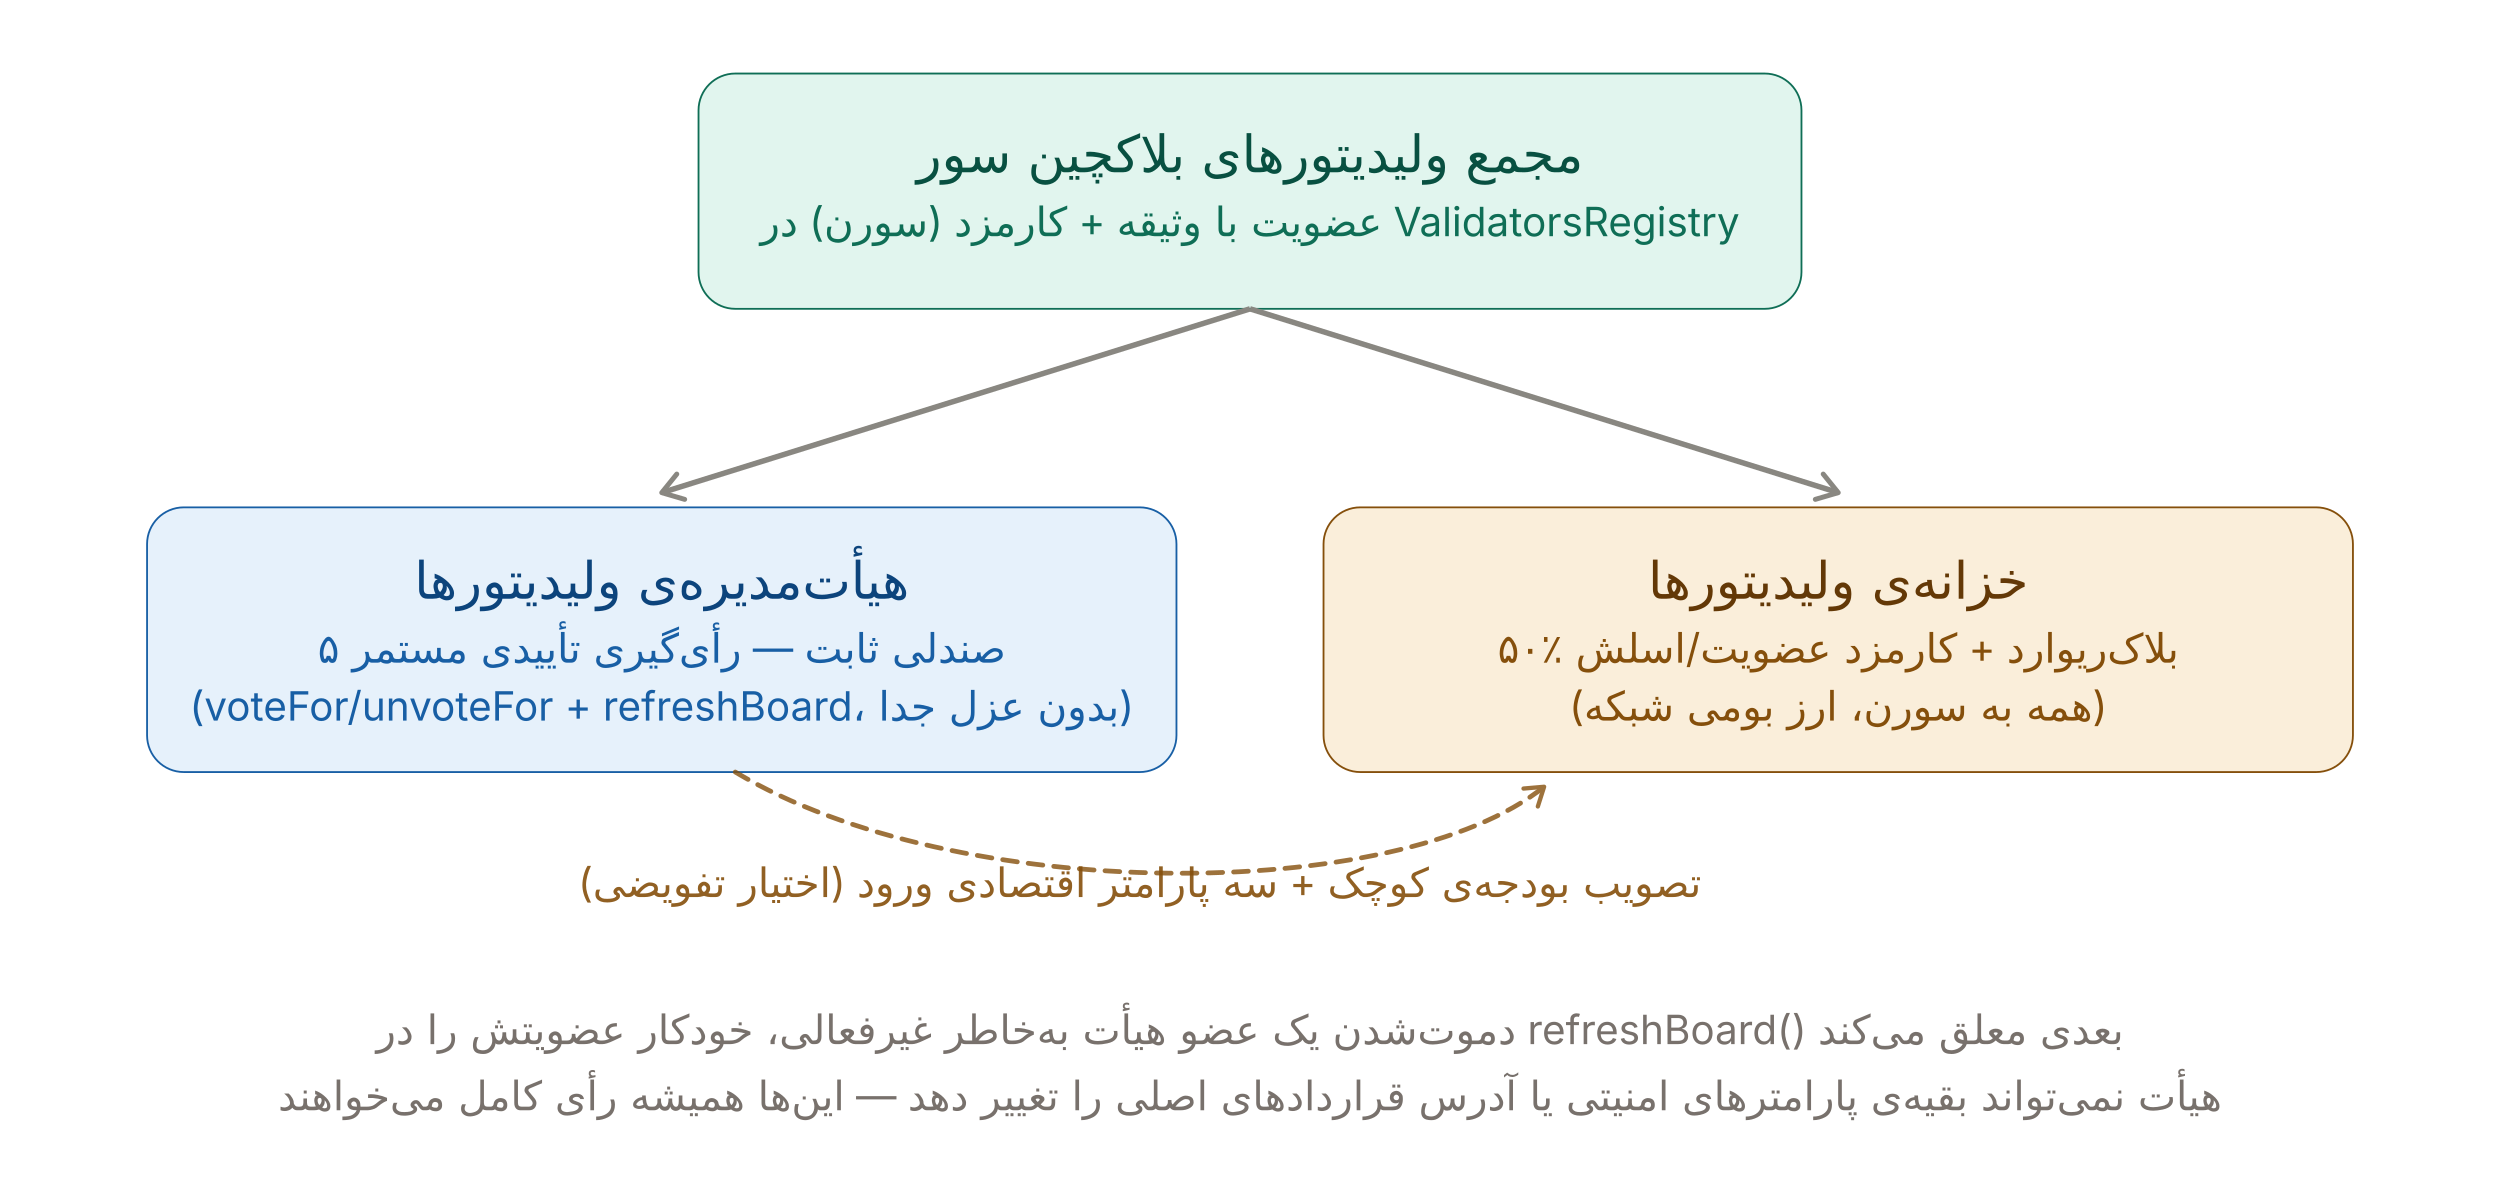
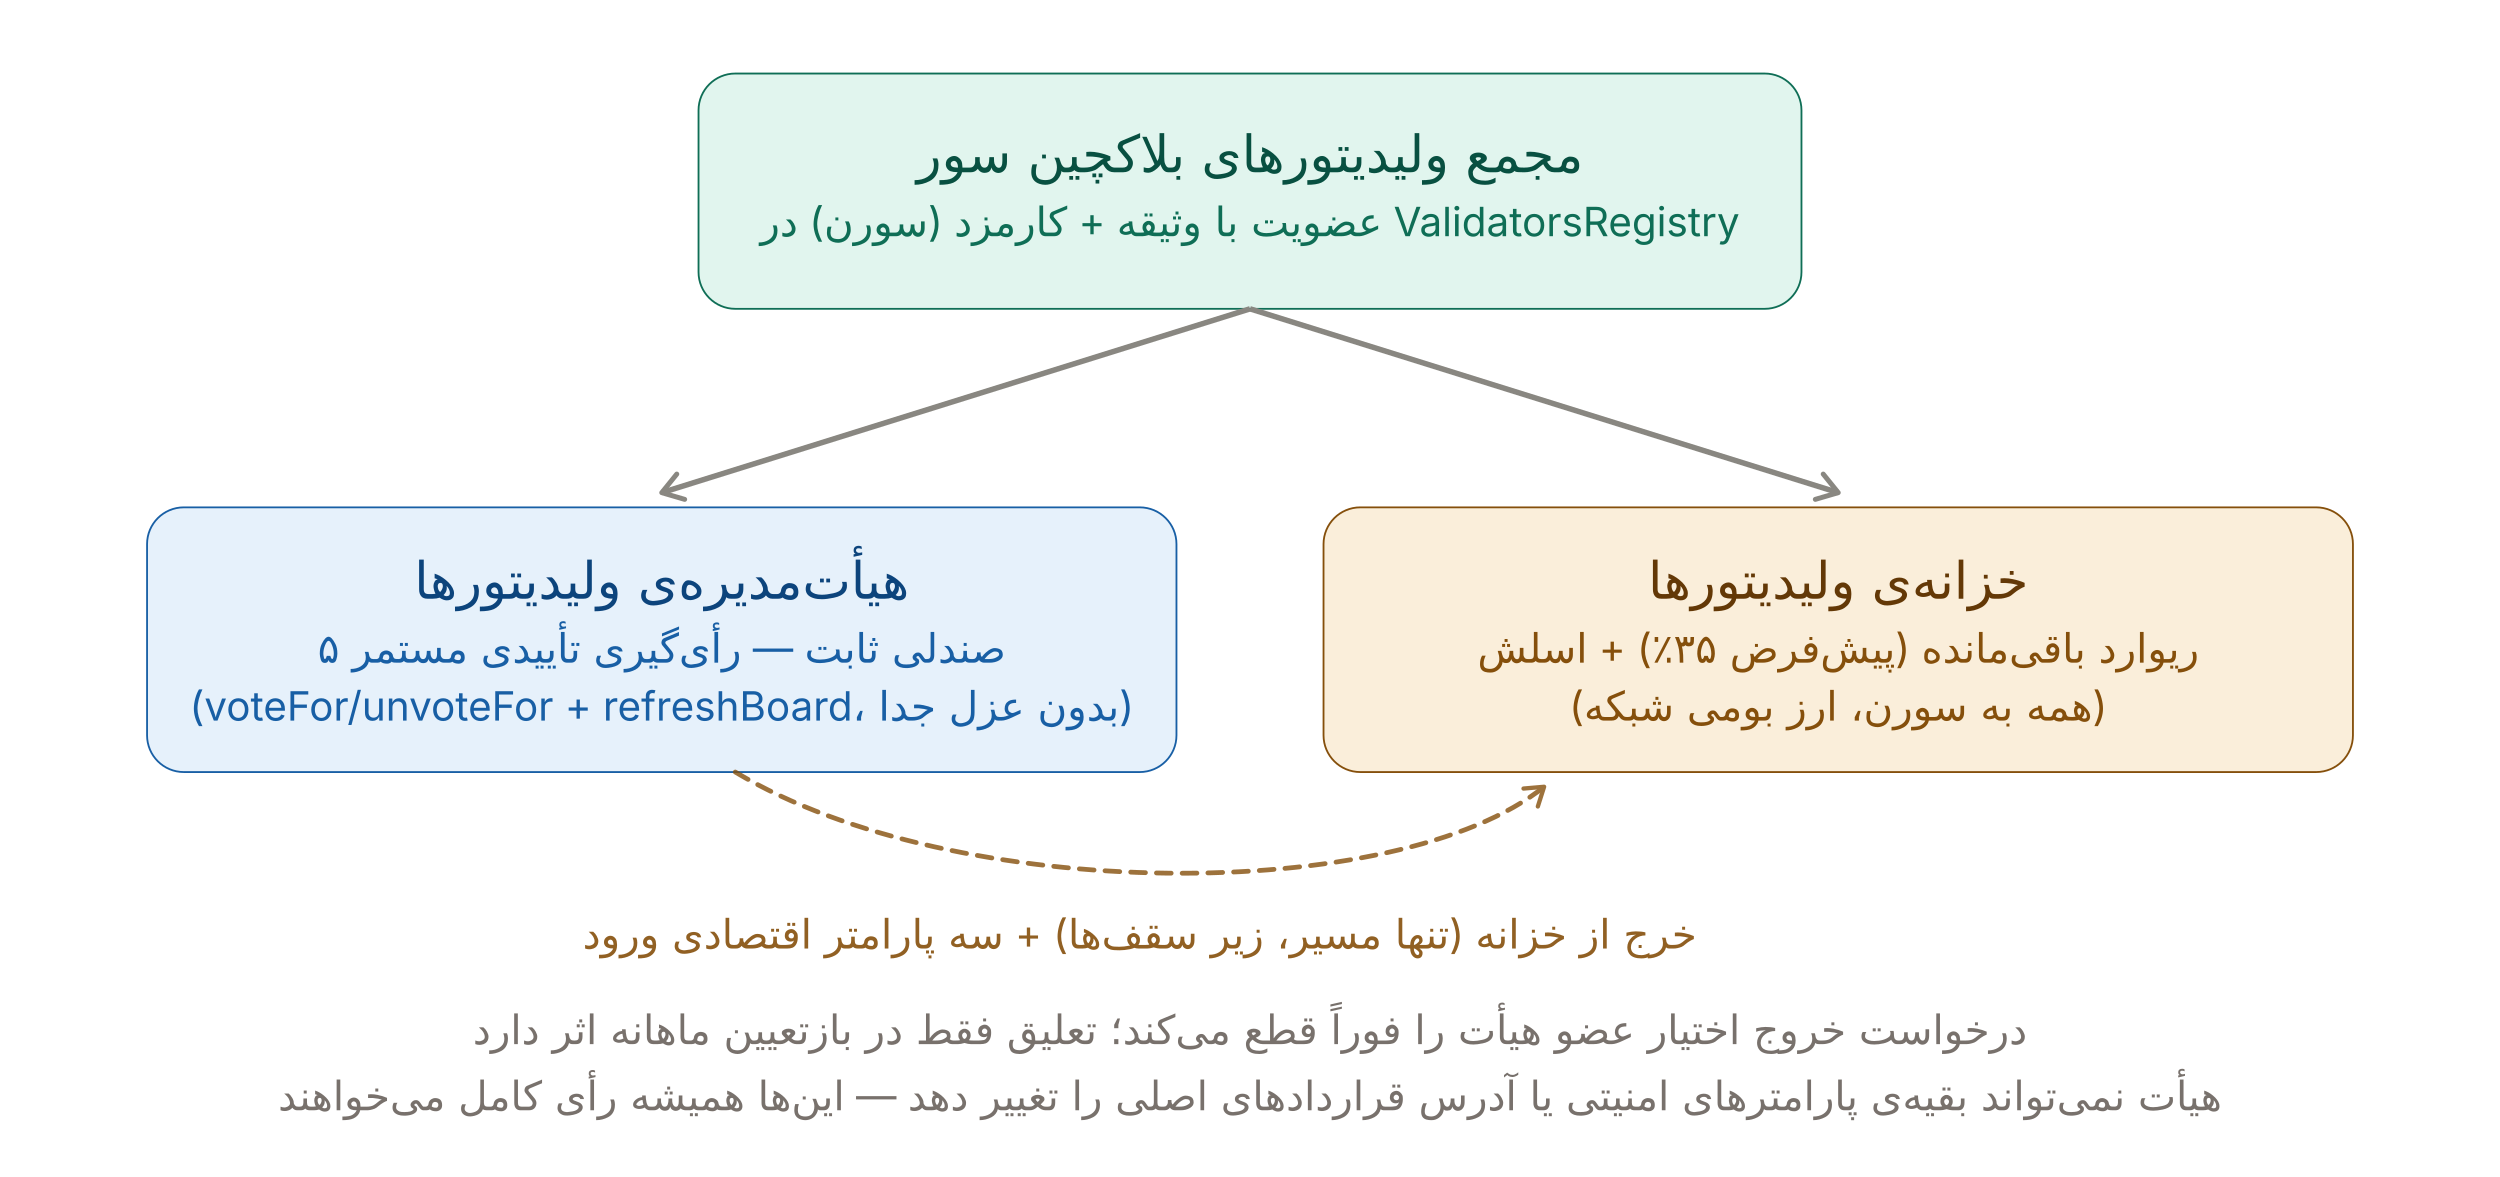
<svg xmlns="http://www.w3.org/2000/svg" width="100%" viewBox="0 0 680 320" role="img" style="">
  <defs>
    <marker id="arrow" viewBox="0 0 10 10" refX="8" refY="5" markerWidth="6" markerHeight="6" orient="auto-start-reverse">
      <path d="M2 1L8 5L2 9" fill="none" stroke="context-stroke" stroke-width="1.5" stroke-linecap="round" stroke-linejoin="round" />
    </marker>
  </defs>
  <g style="fill:rgb(0, 0, 0);stroke:none;color:rgb(11, 11, 11);stroke-width:1px;stroke-linecap:butt;stroke-linejoin:miter;opacity:1;font-family:anthropic-sans, -apple-system, BlinkMacSystemFont, &quot;Segoe UI&quot;, sans-serif;font-size:16px;font-weight:400;text-anchor:start;dominant-baseline:auto">
    <rect x="190" y="20" width="300" height="64" rx="10" stroke-width="0.5" style="fill:rgb(225, 245, 238);stroke:rgb(15, 110, 86);color:rgb(11, 11, 11);stroke-width:0.5px;stroke-linecap:butt;stroke-linejoin:miter;opacity:1;font-family:anthropic-sans, -apple-system, BlinkMacSystemFont, &quot;Segoe UI&quot;, sans-serif;font-size:16px;font-weight:400;text-anchor:start;dominant-baseline:auto" />
    <text x="340" y="42" text-anchor="middle" dominant-baseline="central" style="fill:rgb(8, 80, 65);stroke:none;color:rgb(11, 11, 11);stroke-width:1px;stroke-linecap:butt;stroke-linejoin:miter;opacity:1;font-family:anthropic-sans, -apple-system, BlinkMacSystemFont, &quot;Segoe UI&quot;, sans-serif;font-size:14px;font-weight:500;text-anchor:middle;dominant-baseline:central">مجمع ولیدیتورهای بلاکچین سور</text>
    <text x="340" y="60" text-anchor="middle" dominant-baseline="central" style="fill:rgb(15, 110, 86);stroke:none;color:rgb(11, 11, 11);stroke-width:1px;stroke-linecap:butt;stroke-linejoin:miter;opacity:1;font-family:anthropic-sans, -apple-system, BlinkMacSystemFont, &quot;Segoe UI&quot;, sans-serif;font-size:11px;font-weight:400;text-anchor:middle;dominant-baseline:central">عضویت با وثیقه + کارمزد (سورن) در ValidatorsRegistry</text>
  </g>
  <line x1="340" y1="84" x2="180" y2="134" marker-end="url(#arrow)" style="fill:none;stroke:rgb(137, 135, 129);color:rgb(11, 11, 11);stroke-width:1.5px;stroke-linecap:butt;stroke-linejoin:miter;opacity:1;font-family:anthropic-sans, -apple-system, BlinkMacSystemFont, &quot;Segoe UI&quot;, sans-serif;font-size:16px;font-weight:400;text-anchor:start;dominant-baseline:auto" />
  <line x1="340" y1="84" x2="500" y2="134" marker-end="url(#arrow)" style="fill:none;stroke:rgb(137, 135, 129);color:rgb(11, 11, 11);stroke-width:1.5px;stroke-linecap:butt;stroke-linejoin:miter;opacity:1;font-family:anthropic-sans, -apple-system, BlinkMacSystemFont, &quot;Segoe UI&quot;, sans-serif;font-size:16px;font-weight:400;text-anchor:start;dominant-baseline:auto" />
  <g style="fill:rgb(0, 0, 0);stroke:none;color:rgb(11, 11, 11);stroke-width:1px;stroke-linecap:butt;stroke-linejoin:miter;opacity:1;font-family:anthropic-sans, -apple-system, BlinkMacSystemFont, &quot;Segoe UI&quot;, sans-serif;font-size:16px;font-weight:400;text-anchor:start;dominant-baseline:auto">
    <rect x="40" y="138" width="280" height="72" rx="10" stroke-width="0.5" style="fill:rgb(230, 241, 251);stroke:rgb(24, 95, 165);color:rgb(11, 11, 11);stroke-width:0.5px;stroke-linecap:butt;stroke-linejoin:miter;opacity:1;font-family:anthropic-sans, -apple-system, BlinkMacSystemFont, &quot;Segoe UI&quot;, sans-serif;font-size:16px;font-weight:400;text-anchor:start;dominant-baseline:auto" />
    <text x="180" y="158" text-anchor="middle" dominant-baseline="central" style="fill:rgb(12, 68, 124);stroke:none;color:rgb(11, 11, 11);stroke-width:1px;stroke-linecap:butt;stroke-linejoin:miter;opacity:1;font-family:anthropic-sans, -apple-system, BlinkMacSystemFont, &quot;Segoe UI&quot;, sans-serif;font-size:14px;font-weight:500;text-anchor:middle;dominant-baseline:central">هیأت‌مدیره‌ی ولیدیتورها</text>
    <text x="180" y="176" text-anchor="middle" dominant-baseline="central" style="fill:rgb(24, 95, 165);stroke:none;color:rgb(11, 11, 11);stroke-width:1px;stroke-linecap:butt;stroke-linejoin:miter;opacity:1;font-family:anthropic-sans, -apple-system, BlinkMacSystemFont, &quot;Segoe UI&quot;, sans-serif;font-size:11px;font-weight:400;text-anchor:middle;dominant-baseline:central">۵ صندلی ثابت — رأی‌گیری تأییدی مستمر</text>
    <text x="180" y="192" text-anchor="middle" dominant-baseline="central" style="fill:rgb(24, 95, 165);stroke:none;color:rgb(11, 11, 11);stroke-width:1px;stroke-linecap:butt;stroke-linejoin:miter;opacity:1;font-family:anthropic-sans, -apple-system, BlinkMacSystemFont, &quot;Segoe UI&quot;, sans-serif;font-size:11px;font-weight:400;text-anchor:middle;dominant-baseline:central">(voteFor/unvoteFor + refreshBoard، بدون عزل جدا)</text>
  </g>
  <g style="fill:rgb(0, 0, 0);stroke:none;color:rgb(11, 11, 11);stroke-width:1px;stroke-linecap:butt;stroke-linejoin:miter;opacity:1;font-family:anthropic-sans, -apple-system, BlinkMacSystemFont, &quot;Segoe UI&quot;, sans-serif;font-size:16px;font-weight:400;text-anchor:start;dominant-baseline:auto">
    <rect x="360" y="138" width="280" height="72" rx="10" stroke-width="0.5" style="fill:rgb(250, 238, 218);stroke:rgb(133, 79, 11);color:rgb(11, 11, 11);stroke-width:0.5px;stroke-linecap:butt;stroke-linejoin:miter;opacity:1;font-family:anthropic-sans, -apple-system, BlinkMacSystemFont, &quot;Segoe UI&quot;, sans-serif;font-size:16px;font-weight:400;text-anchor:start;dominant-baseline:auto" />
    <text x="500" y="158" text-anchor="middle" dominant-baseline="central" style="fill:rgb(99, 56, 6);stroke:none;color:rgb(11, 11, 11);stroke-width:1px;stroke-linecap:butt;stroke-linejoin:miter;opacity:1;font-family:anthropic-sans, -apple-system, BlinkMacSystemFont, &quot;Segoe UI&quot;, sans-serif;font-size:14px;font-weight:500;text-anchor:middle;dominant-baseline:central">خزانه‌ی ولیدیتورها</text>
-     <text x="500" y="176" text-anchor="middle" dominant-baseline="central" style="fill:rgb(133, 79, 11);stroke:none;color:rgb(11, 11, 11);stroke-width:1px;stroke-linecap:butt;stroke-linejoin:miter;opacity:1;font-family:anthropic-sans, -apple-system, BlinkMacSystemFont, &quot;Segoe UI&quot;, sans-serif;font-size:11px;font-weight:400;text-anchor:middle;dominant-baseline:central">۵۰٪ بلاک‌ریوارد + کارمزد عضویت/اسلش</text>
+     <text x="500" y="176" text-anchor="middle" dominant-baseline="central" style="fill:rgb(133, 79, 11);stroke:none;color:rgb(11, 11, 11);stroke-width:1px;stroke-linecap:butt;stroke-linejoin:miter;opacity:1;font-family:anthropic-sans, -apple-system, BlinkMacSystemFont, &quot;Segoe UI&quot;, sans-serif;font-size:11px;font-weight:400;text-anchor:middle;dominant-baseline:central">ریوارد باقی‌مانده (پیش‌فرض ۳۵٪) + اسلش</text>
    <text x="500" y="192" text-anchor="middle" dominant-baseline="central" style="fill:rgb(133, 79, 11);stroke:none;color:rgb(11, 11, 11);stroke-width:1px;stroke-linecap:butt;stroke-linejoin:miter;opacity:1;font-family:anthropic-sans, -apple-system, BlinkMacSystemFont, &quot;Segoe UI&quot;, sans-serif;font-size:11px;font-weight:400;text-anchor:middle;dominant-baseline:central">(همه به سورن، ارز بومی شبکه)</text>
  </g>
  <path d="M 200 210 C 260 246, 380 246, 420 214" fill="none" stroke-dasharray="4 3" style="stroke:rgb(133, 79, 11);color:rgb(11, 11, 11);stroke-width:1.3px;stroke-linecap:round;stroke-linejoin:miter;opacity:0.8;font-family:anthropic-sans, -apple-system, BlinkMacSystemFont, &quot;Segoe UI&quot;, sans-serif;font-size:16px;font-weight:400;text-anchor:start;dominant-baseline:auto" marker-end="url(#arrow)" />
-   <text x="310" y="244" text-anchor="middle" style="fill:rgb(133, 79, 11);stroke:none;color:rgb(11, 11, 11);stroke-width:1px;stroke-linecap:butt;stroke-linejoin:miter;opacity:0.9;font-family:anthropic-sans, -apple-system, BlinkMacSystemFont, &quot;Segoe UI&quot;, sans-serif;font-size:11px;font-weight:400;text-anchor:middle;dominant-baseline:auto">تصویب بودجه‌ی کوچک + سه پارامتر اقتصادی ورود (اختیار تفویضی)</text>
-   <text x="340" y="284" text-anchor="middle" style="fill:rgb(120, 113, 108);stroke:none;color:rgb(11, 11, 11);stroke-width:1px;stroke-linecap:butt;stroke-linejoin:miter;opacity:1;font-family:anthropic-sans, -apple-system, BlinkMacSystemFont, &quot;Segoe UI&quot;, sans-serif;font-size:11px;font-weight:400;text-anchor:middle;dominant-baseline:auto">دموت‌شدن یک عضو هیأت به‌خاطر غیرفعالی، خودکار عضویتش را در refreshBoard() بعدی معلق می‌کند</text>
+   <text x="310" y="258" text-anchor="middle" style="fill:rgb(133, 79, 11);stroke:none;color:rgb(11, 11, 11);stroke-width:1px;stroke-linecap:butt;stroke-linejoin:miter;opacity:0.9;font-family:anthropic-sans, -apple-system, BlinkMacSystemFont, &quot;Segoe UI&quot;, sans-serif;font-size:11px;font-weight:400;text-anchor:middle;dominant-baseline:auto">خرج از خزانه (تنها مسیر، زیر سقف‌ها) + سه پارامتر اقتصادی ورود</text>
+   <text x="340" y="284" text-anchor="middle" style="fill:rgb(120, 113, 108);stroke:none;color:rgb(11, 11, 11);stroke-width:1px;stroke-linecap:butt;stroke-linejoin:miter;opacity:1;font-family:anthropic-sans, -apple-system, BlinkMacSystemFont, &quot;Segoe UI&quot;, sans-serif;font-size:11px;font-weight:400;text-anchor:middle;dominant-baseline:auto">درخواست خروج اختیار عضو هیأت را فوراً قطع می‌کند؛ تعلیق فقط در بازتعیین ماهانه اثر دارد</text>
  <text x="340" y="302" text-anchor="middle" style="fill:rgb(120, 113, 108);stroke:none;color:rgb(11, 11, 11);stroke-width:1px;stroke-linecap:butt;stroke-linejoin:miter;opacity:1;font-family:anthropic-sans, -apple-system, BlinkMacSystemFont, &quot;Segoe UI&quot;, sans-serif;font-size:11px;font-weight:400;text-anchor:middle;dominant-baseline:auto">هیأت نمی‌تواند بقیه‌ی پارامترهای امنیتی یا آدرس قراردادهای اصلی را تغییر دهد — این‌ها همیشه رأی کامل می‌خواهند</text>
</svg>
